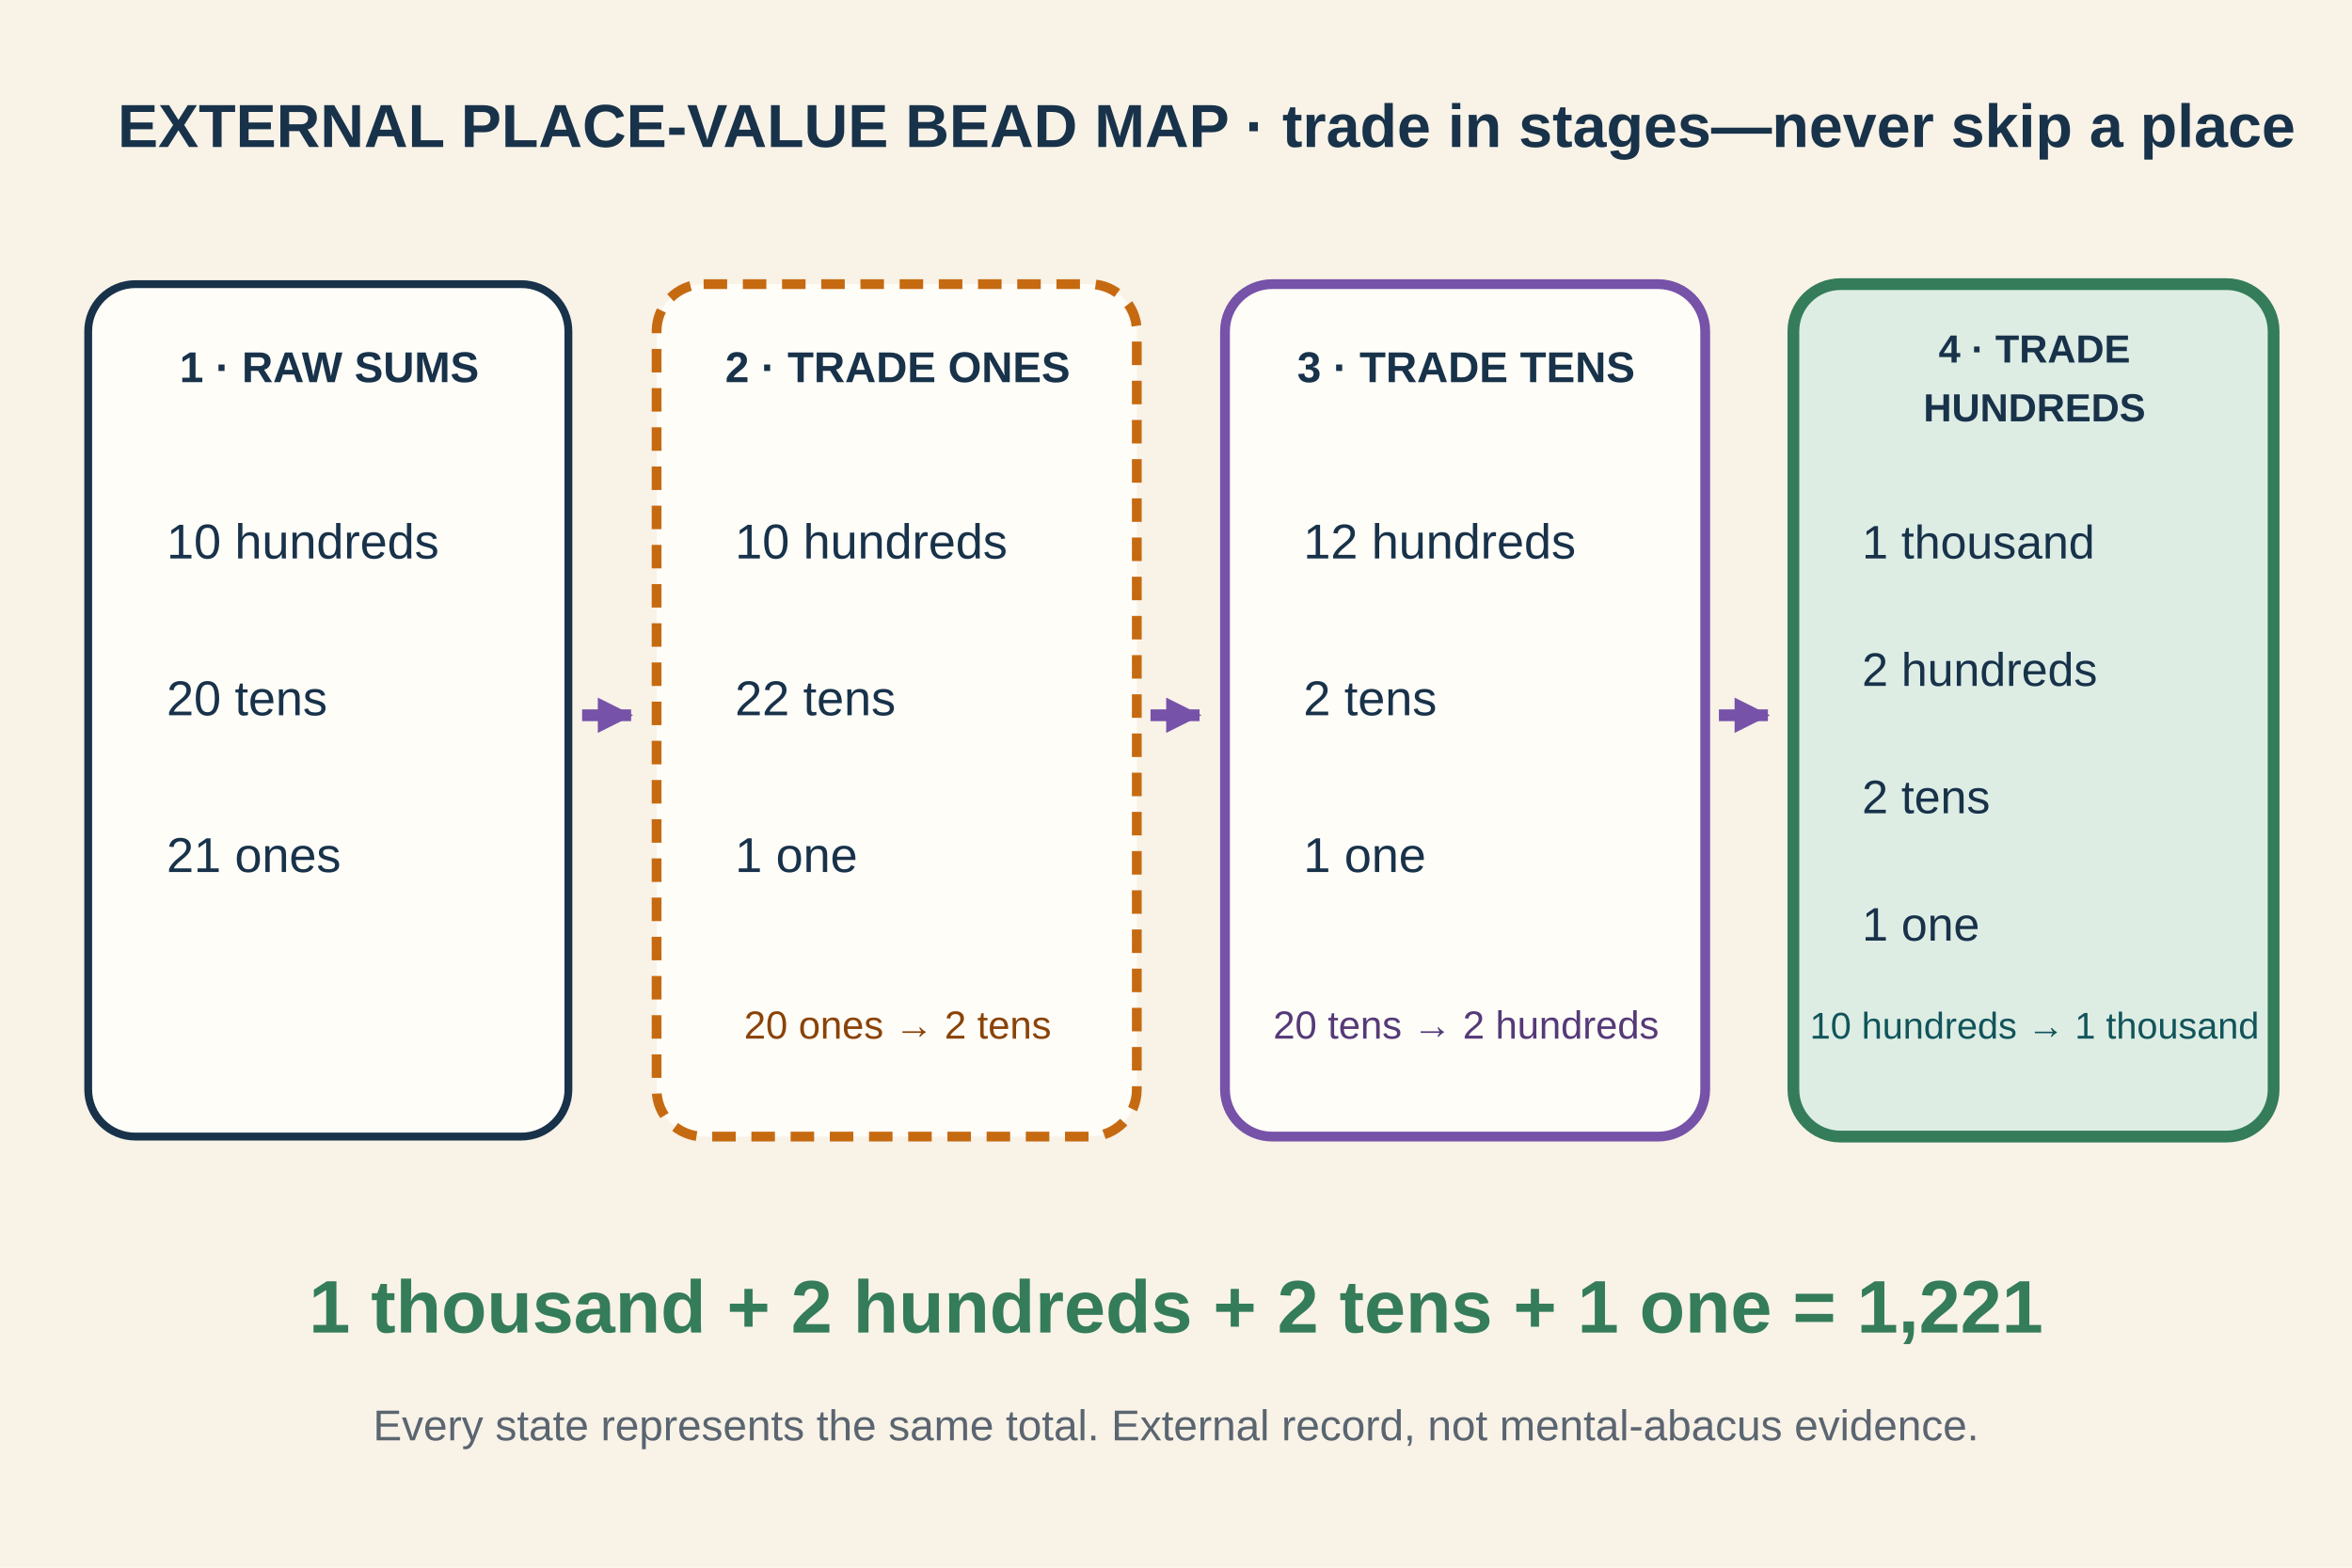
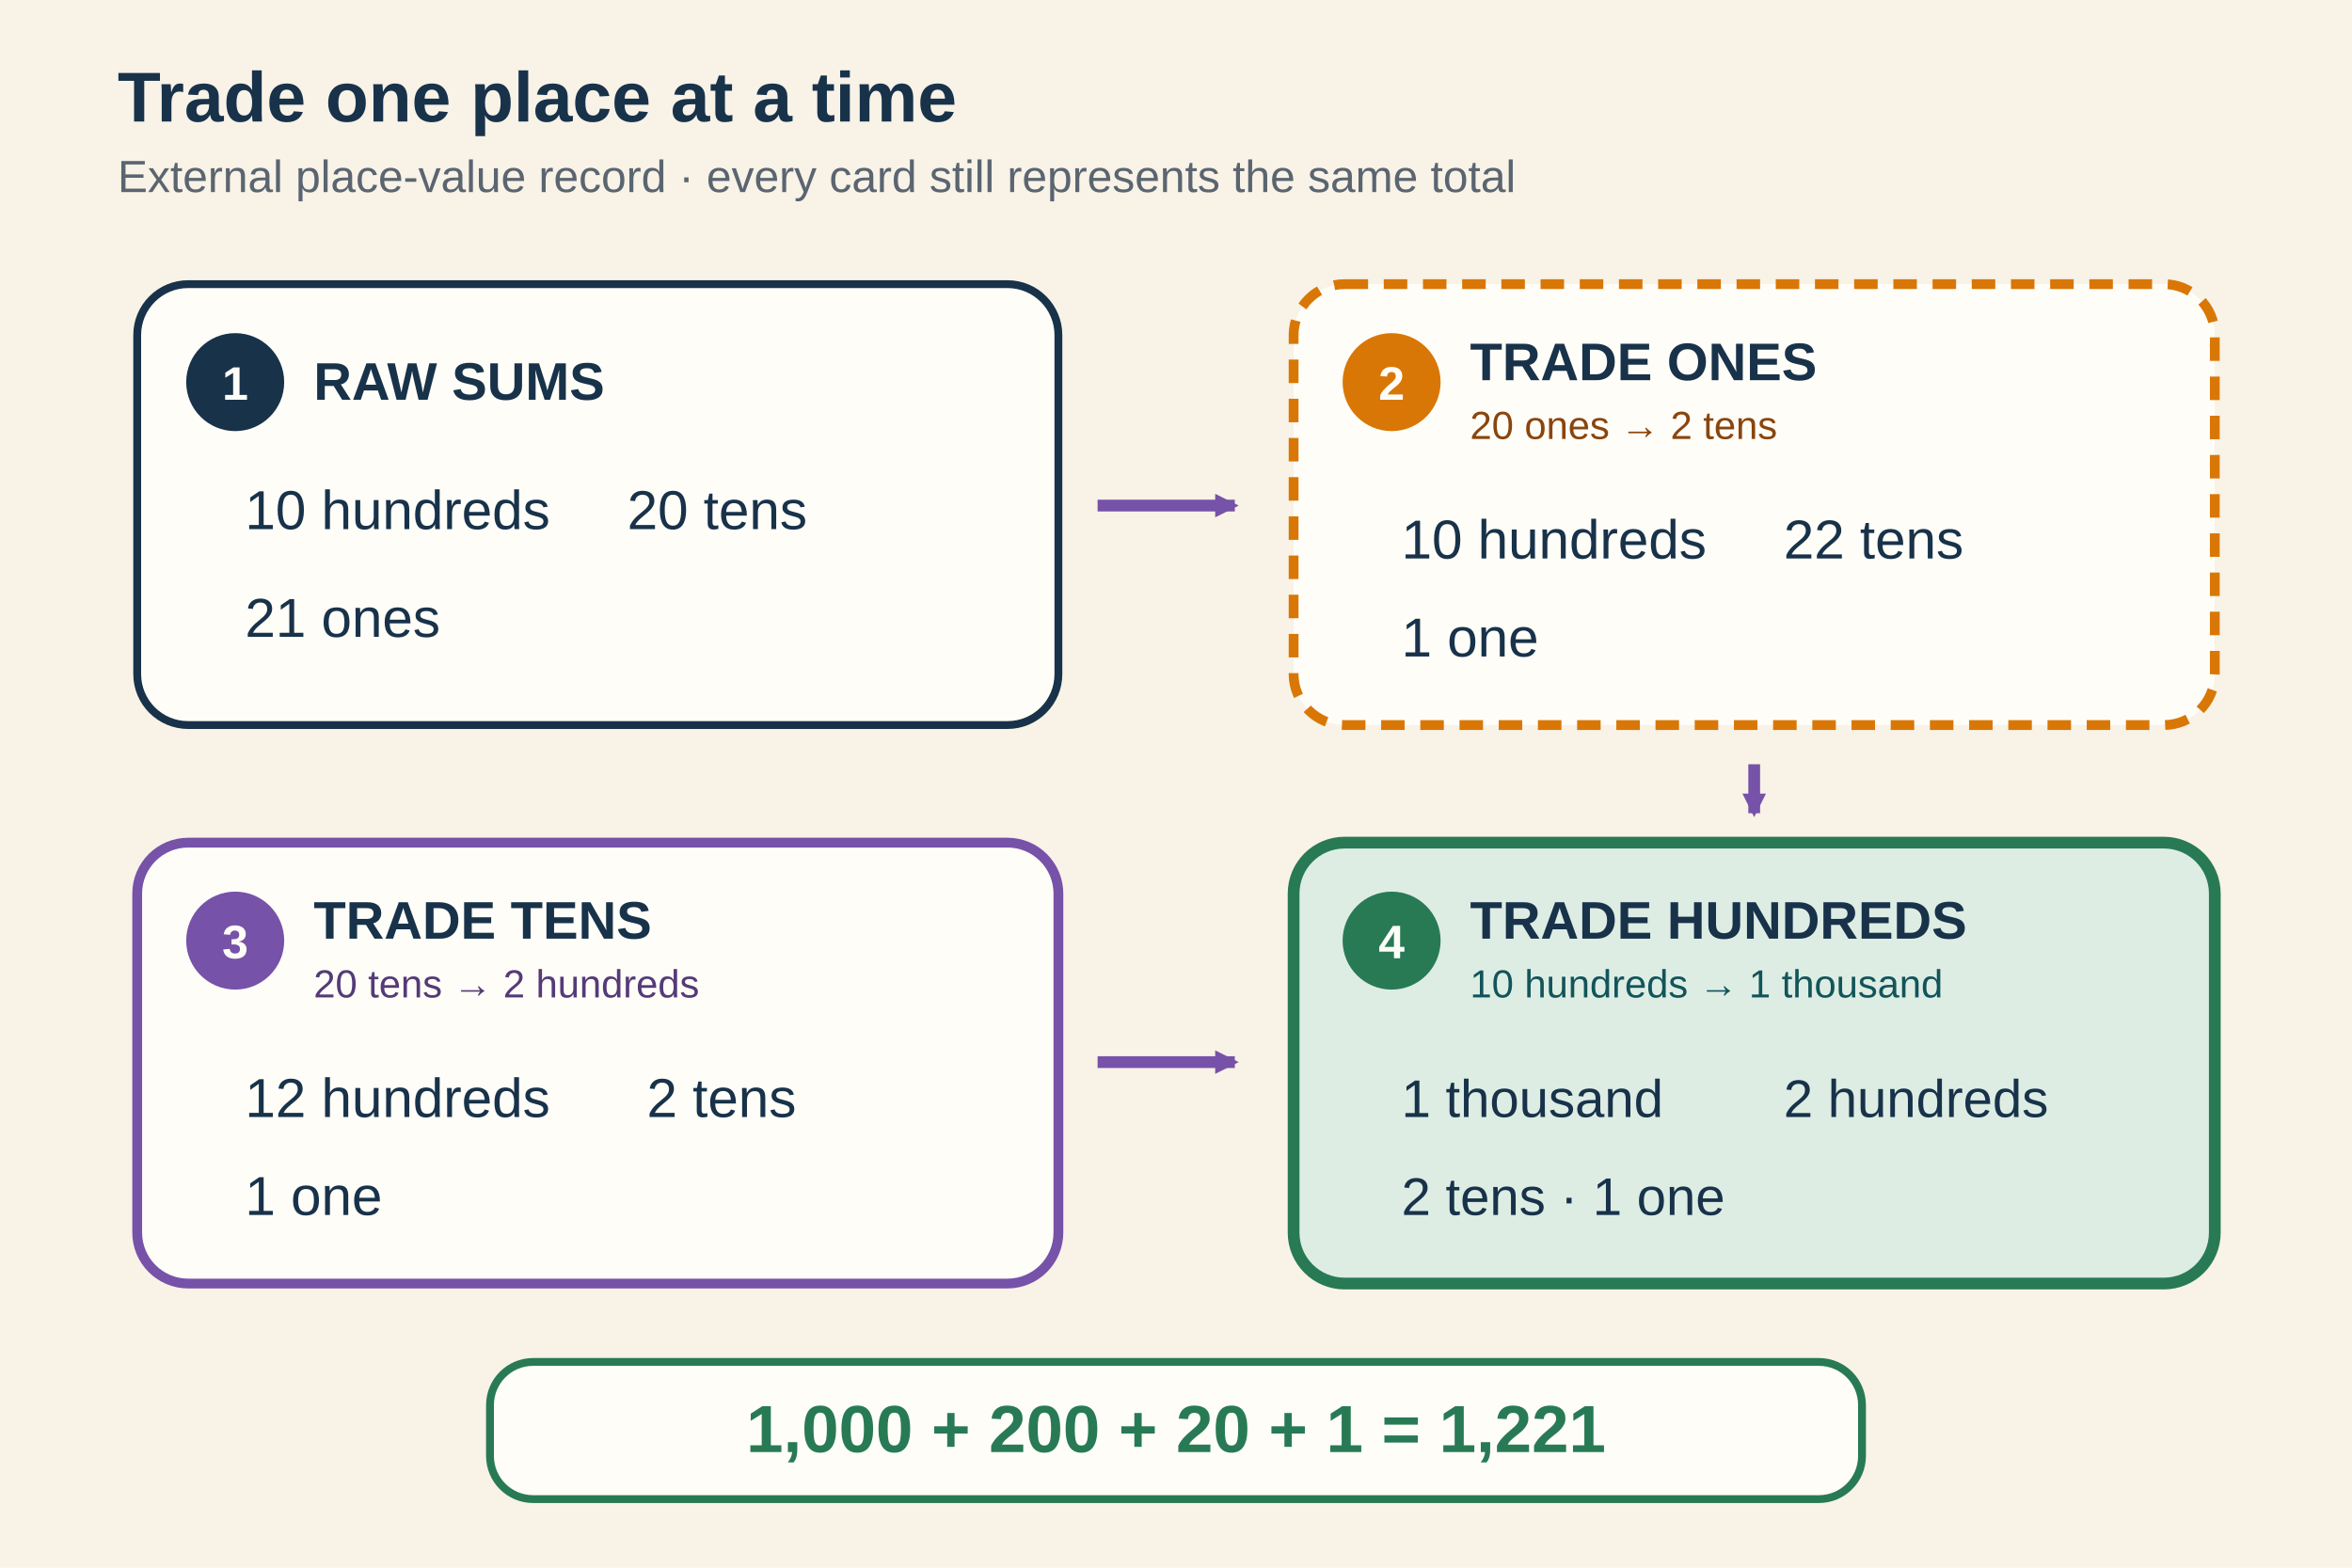
- <svg xmlns="http://www.w3.org/2000/svg" width="1200" height="800" viewBox="0 0 1200 800" role="img" aria-labelledby="title desc">
+ <svg xmlns="http://www.w3.org/2000/svg" width="1200" height="800" viewBox="0 0 1200 800" role="img" aria-labelledby="title desc" shape-rendering="geometricPrecision" text-rendering="optimizeLegibility">
  <defs>
-     <marker id="a" markerWidth="18" markerHeight="18" refX="17" refY="9" orient="auto" markerUnits="userSpaceOnUse">
-       <path d="M0 0l18 9-18 9z" fill="#7652A8" />
+     <marker id="a" markerWidth="12" markerHeight="12" refX="10" refY="6" orient="auto" markerUnits="userSpaceOnUse" viewBox="0 0 12 12">
+       <path d="M0 0l12 6-12 6z" fill="#7652A8" />
    </marker>
  </defs>
  <rect width="1200" height="800" fill="#F8F2E7" />
-   <text x="60" y="75" font-family="Arial,sans-serif" font-size="31" font-weight="700" fill="#18324A">EXTERNAL PLACE-VALUE BEAD MAP · trade in stages—never skip a place</text>
+   <text x="60" y="62" font-family="Arial,sans-serif" font-size="36" font-weight="700" fill="#18324A">Trade one place at a time</text>
+   <text x="60" y="98" font-family="Arial,sans-serif" font-size="23" fill="#5A6570">External place-value record · every card still represents the same total</text>
  <g font-family="Arial,sans-serif" fill="#18324A">
-     <rect x="45" y="145" width="245" height="435" rx="24" fill="#FFFDF8" stroke="#18324A" stroke-width="4" />
-     <text x="168" y="195" text-anchor="middle" font-size="22" font-weight="700">1 · RAW SUMS</text>
-     <text x="85" y="285" font-size="25">10 hundreds</text>
-     <text x="85" y="365" font-size="25">20 tens</text>
-     <text x="85" y="445" font-size="25">21 ones</text>
-     <rect x="335" y="145" width="245" height="435" rx="24" fill="#FFFDF8" stroke="#C66A12" stroke-width="5" stroke-dasharray="12 8" />
-     <text x="458" y="195" text-anchor="middle" font-size="22" font-weight="700">2 · TRADE ONES</text>
-     <text x="375" y="285" font-size="25">10 hundreds</text>
-     <text x="375" y="365" font-size="25">22 tens</text>
-     <text x="375" y="445" font-size="25">1 one</text>
-     <text x="458" y="530" text-anchor="middle" font-size="20" fill="#8A4308">20 ones → 2 tens</text>
-     <rect x="625" y="145" width="245" height="435" rx="24" fill="#FFFDF8" stroke="#7652A8" stroke-width="5" />
-     <text x="748" y="195" text-anchor="middle" font-size="22" font-weight="700">3 · TRADE TENS</text>
-     <text x="665" y="285" font-size="25">12 hundreds</text>
-     <text x="665" y="365" font-size="25">2 tens</text>
-     <text x="665" y="445" font-size="25">1 one</text>
-     <text x="748" y="530" text-anchor="middle" font-size="20" fill="#553A78">20 tens → 2 hundreds</text>
-     <rect x="915" y="145" width="245" height="435" rx="24" fill="#DDEDE4" stroke="#347C5A" stroke-width="6" />
-     <text x="1038" y="185" text-anchor="middle" font-size="20" font-weight="700">4 · TRADE</text>
-     <text x="1038" y="215" text-anchor="middle" font-size="20" font-weight="700">HUNDREDS</text>
-     <text x="950" y="285" font-size="24">1 thousand</text>
-     <text x="950" y="350" font-size="24">2 hundreds</text>
-     <text x="950" y="415" font-size="24">2 tens</text>
-     <text x="950" y="480" font-size="24">1 one</text>
-     <text x="1038" y="530" text-anchor="middle" font-size="19" fill="#12545A">10 hundreds → 1 thousand</text>
+     <g>
+       <rect x="70" y="145" width="470" height="225" rx="26" fill="#FFFDF8" stroke="#18324A" stroke-width="4" />
+       <circle cx="120" cy="195" r="25" fill="#18324A" />
+       <text x="120" y="204" text-anchor="middle" font-size="24" font-weight="700" fill="#FFFDF8">1</text>
+       <text x="160" y="204" font-size="27" font-weight="700">RAW SUMS</text>
+       <text x="125" y="270" font-size="28">10 hundreds</text>
+       <text x="320" y="270" font-size="28">20 tens</text>
+       <text x="125" y="325" font-size="28">21 ones</text>
+     </g>
+     <g>
+       <rect x="660" y="145" width="470" height="225" rx="26" fill="#FFFDF8" stroke="#D97706" stroke-width="5" stroke-dasharray="12 8" />
+       <circle cx="710" cy="195" r="25" fill="#D97706" />
+       <text x="710" y="204" text-anchor="middle" font-size="24" font-weight="700" fill="#FFFDF8">2</text>
+       <text x="750" y="194" font-size="27" font-weight="700">TRADE ONES</text>
+       <text x="750" y="224" font-size="20" fill="#8A450D">20 ones → 2 tens</text>
+       <text x="715" y="285" font-size="28">10 hundreds</text>
+       <text x="910" y="285" font-size="28">22 tens</text>
+       <text x="715" y="335" font-size="28">1 one</text>
+     </g>
+     <g>
+       <rect x="70" y="430" width="470" height="225" rx="26" fill="#FFFDF8" stroke="#7652A8" stroke-width="5" />
+       <circle cx="120" cy="480" r="25" fill="#7652A8" />
+       <text x="120" y="489" text-anchor="middle" font-size="24" font-weight="700" fill="#FFFDF8">3</text>
+       <text x="160" y="479" font-size="27" font-weight="700">TRADE TENS</text>
+       <text x="160" y="509" font-size="20" fill="#553A78">20 tens → 2 hundreds</text>
+       <text x="125" y="570" font-size="28">12 hundreds</text>
+       <text x="330" y="570" font-size="28">2 tens</text>
+       <text x="125" y="620" font-size="28">1 one</text>
+     </g>
+     <g>
+       <rect x="660" y="430" width="470" height="225" rx="26" fill="#DDEDE4" stroke="#287A55" stroke-width="6" />
+       <circle cx="710" cy="480" r="25" fill="#287A55" />
+       <text x="710" y="489" text-anchor="middle" font-size="24" font-weight="700" fill="#FFFDF8">4</text>
+       <text x="750" y="479" font-size="27" font-weight="700">TRADE HUNDREDS</text>
+       <text x="750" y="509" font-size="20" fill="#12545A">10 hundreds → 1 thousand</text>
+       <text x="715" y="570" font-size="27">1 thousand</text>
+       <text x="910" y="570" font-size="27">2 hundreds</text>
+       <text x="715" y="620" font-size="27">2 tens · 1 one</text>
+     </g>
  </g>
-   <path d="M297 365h25" stroke="#7652A8" stroke-width="6" marker-end="url(#a)" />
-   <path d="M587 365h25" stroke="#7652A8" stroke-width="6" marker-end="url(#a)" />
-   <path d="M877 365h25" stroke="#7652A8" stroke-width="6" marker-end="url(#a)" />
-   <text x="600" y="680" text-anchor="middle" font-family="Arial,sans-serif" font-size="38" font-weight="700" fill="#347C5A">1 thousand + 2 hundreds + 2 tens + 1 one = 1,221</text>
-   <text x="600" y="735" text-anchor="middle" font-family="Arial,sans-serif" font-size="22" fill="#5A6570">Every state represents the same total. External record, not mental-abacus evidence.</text>
+   <g stroke="#7652A8" stroke-width="6" marker-end="url(#a)">
+     <path d="M560 258H630" />
+     <path d="M895 390V415" />
+     <path d="M560 542H630" />
+   </g>
+   <rect x="250" y="695" width="700" height="70" rx="22" fill="#FFFDF8" stroke="#287A55" stroke-width="4" />
+   <text x="600" y="741" text-anchor="middle" font-family="Arial,sans-serif" font-size="34" font-weight="700" fill="#287A55">1,000 + 200 + 20 + 1 = 1,221</text>
</svg>
